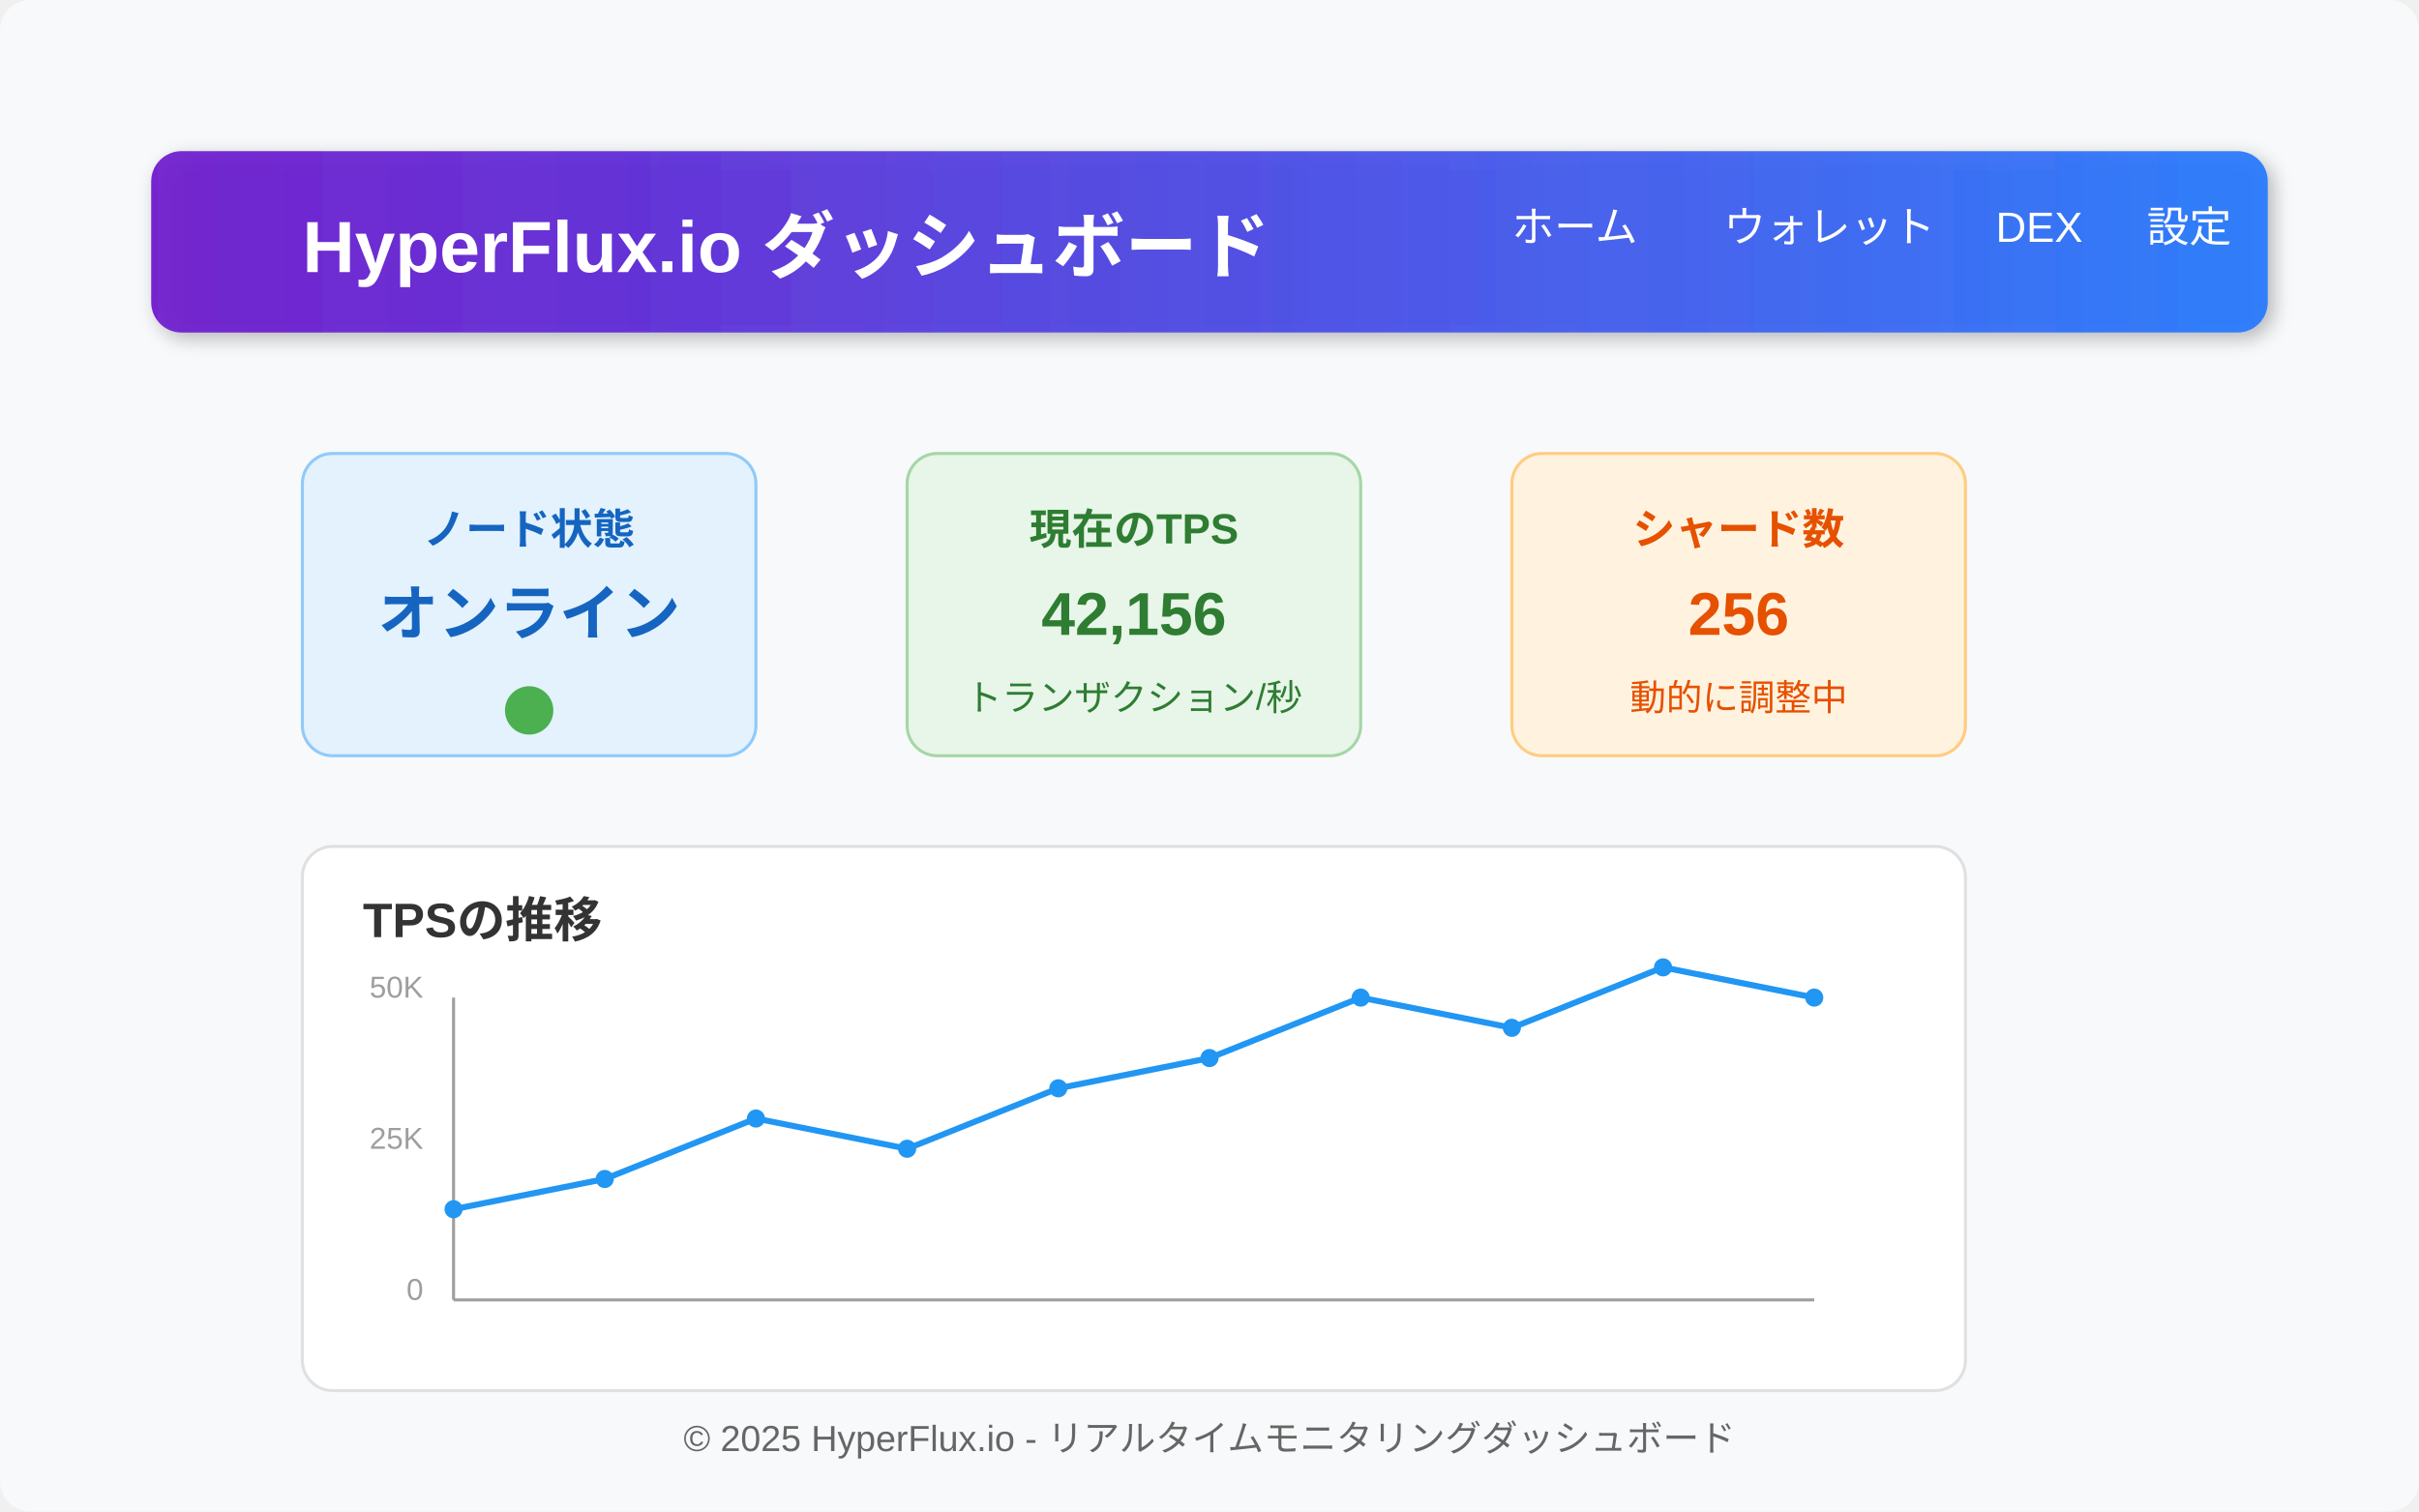
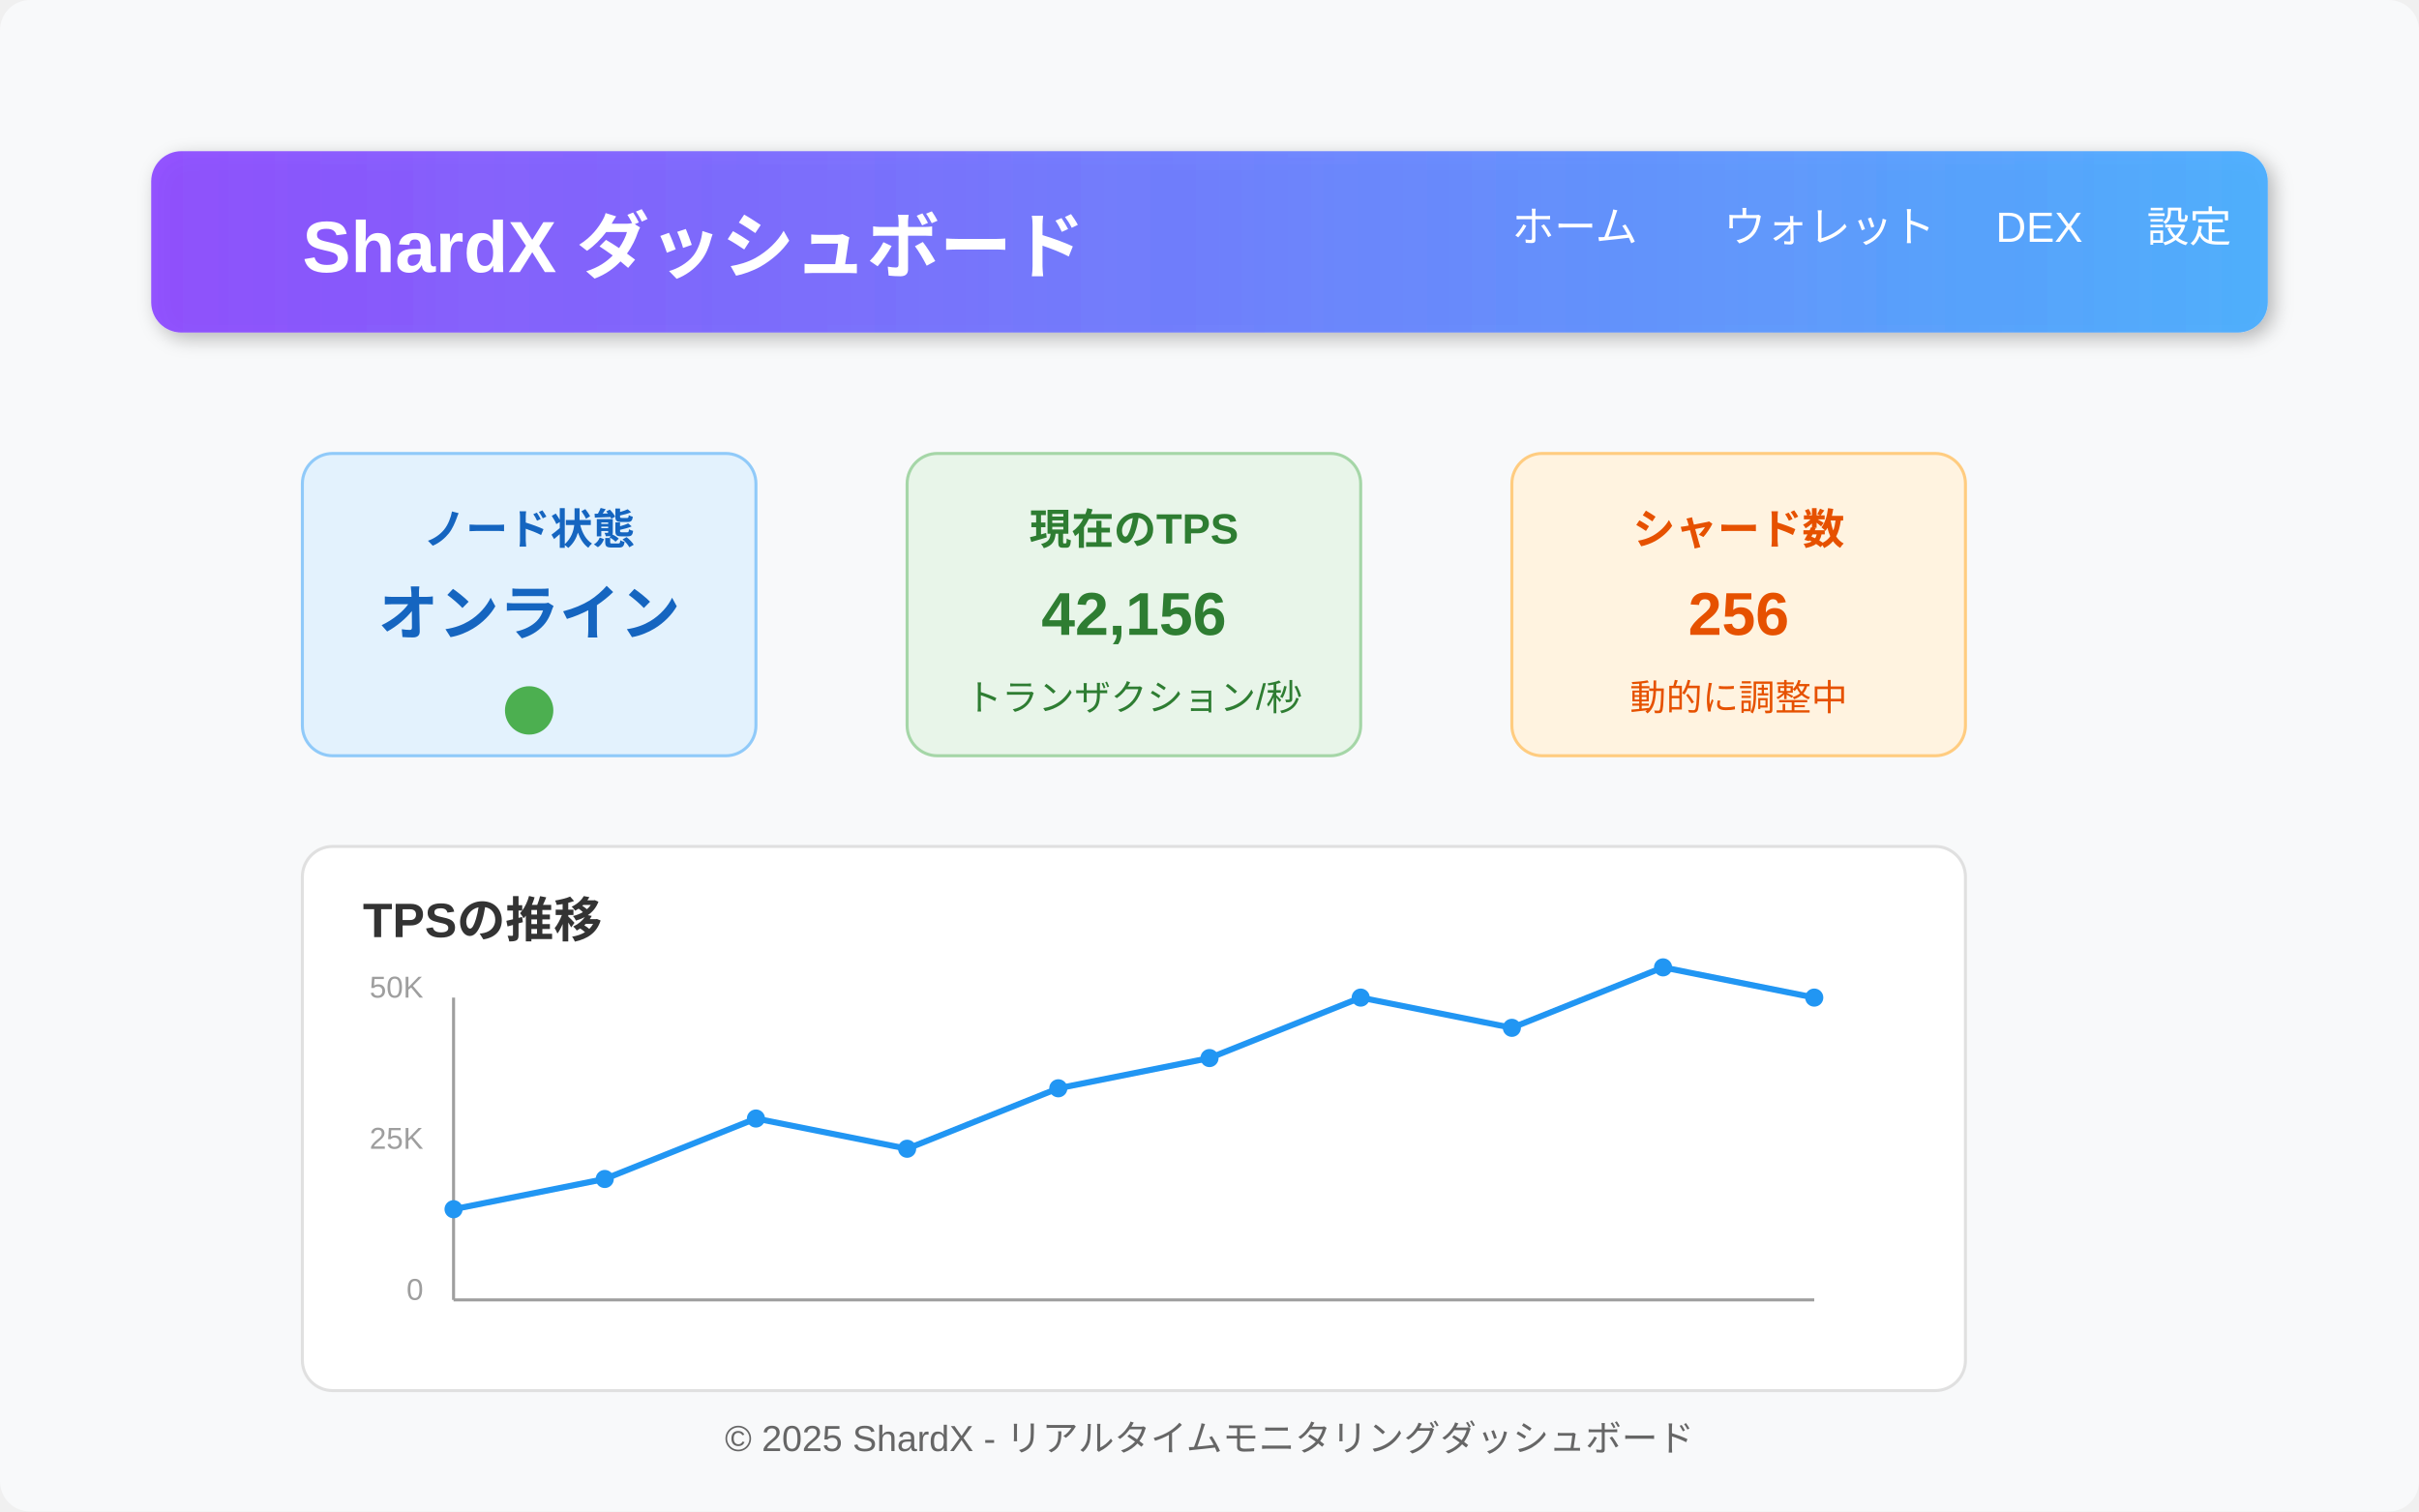
<svg xmlns="http://www.w3.org/2000/svg" width="800" height="500" viewBox="0 0 800 500">
  <defs>
    <linearGradient id="header-gradient" x1="0%" y1="0%" x2="100%" y2="0%">
-       <stop offset="0%" stop-color="#6a11cb" stop-opacity="0.9" />
-       <stop offset="100%" stop-color="#2575fc" stop-opacity="0.9" />
+       <stop offset="0%" stop-color="#8844ff" stop-opacity="0.9" />
+       <stop offset="100%" stop-color="#44aaff" stop-opacity="0.9" />
    </linearGradient>
    <filter id="shadow" x="-20%" y="-20%" width="140%" height="140%">
      <feDropShadow dx="2" dy="2" stdDeviation="3" flood-color="#000" flood-opacity="0.3" />
    </filter>
  </defs>
  <rect width="800" height="500" fill="#f8f9fa" rx="10" ry="10" />
  <rect x="50" y="50" width="700" height="60" rx="10" ry="10" fill="url(#header-gradient)" filter="url(#shadow)" />
-   <text x="100" y="90" font-family="Arial, sans-serif" font-size="24" font-weight="bold" fill="white">HyperFlux.io ダッシュボード</text>
+   <text x="100" y="90" font-family="Arial, sans-serif" font-size="24" font-weight="bold" fill="white">ShardX ダッシュボード</text>
  <g transform="translate(500, 80)">
    <text x="0" y="0" font-family="Arial, sans-serif" font-size="14" fill="white">ホーム</text>
    <text x="70" y="0" font-family="Arial, sans-serif" font-size="14" fill="white">ウォレット</text>
    <text x="160" y="0" font-family="Arial, sans-serif" font-size="14" fill="white">DEX</text>
    <text x="210" y="0" font-family="Arial, sans-serif" font-size="14" fill="white">設定</text>
  </g>
  <g transform="translate(100, 150)">
    <rect x="0" y="0" width="150" height="100" rx="10" ry="10" fill="#E3F2FD" stroke="#90CAF9" stroke-width="1" />
    <text x="75" y="30" font-family="Arial, sans-serif" font-size="14" font-weight="bold" text-anchor="middle" fill="#1565C0">ノード状態</text>
    <text x="75" y="60" font-family="Arial, sans-serif" font-size="20" font-weight="bold" text-anchor="middle" fill="#1565C0">オンライン</text>
    <circle cx="75" cy="85" r="8" fill="#4CAF50" />
  </g>
  <g transform="translate(300, 150)">
    <rect x="0" y="0" width="150" height="100" rx="10" ry="10" fill="#E8F5E9" stroke="#A5D6A7" stroke-width="1" />
    <text x="75" y="30" font-family="Arial, sans-serif" font-size="14" font-weight="bold" text-anchor="middle" fill="#2E7D32">現在のTPS</text>
    <text x="75" y="60" font-family="Arial, sans-serif" font-size="20" font-weight="bold" text-anchor="middle" fill="#2E7D32">42,156</text>
    <text x="75" y="85" font-family="Arial, sans-serif" font-size="12" text-anchor="middle" fill="#2E7D32">トランザクション/秒</text>
  </g>
  <g transform="translate(500, 150)">
    <rect x="0" y="0" width="150" height="100" rx="10" ry="10" fill="#FFF3E0" stroke="#FFCC80" stroke-width="1" />
    <text x="75" y="30" font-family="Arial, sans-serif" font-size="14" font-weight="bold" text-anchor="middle" fill="#E65100">シャード数</text>
    <text x="75" y="60" font-family="Arial, sans-serif" font-size="20" font-weight="bold" text-anchor="middle" fill="#E65100">256</text>
    <text x="75" y="85" font-family="Arial, sans-serif" font-size="12" text-anchor="middle" fill="#E65100">動的に調整中</text>
  </g>
  <g transform="translate(100, 280)">
    <rect x="0" y="0" width="550" height="180" rx="10" ry="10" fill="white" stroke="#E0E0E0" stroke-width="1" />
    <text x="20" y="30" font-family="Arial, sans-serif" font-size="16" font-weight="bold" fill="#333">TPSの推移</text>
    <line x1="50" y1="150" x2="500" y2="150" stroke="#9E9E9E" stroke-width="1" />
    <line x1="50" y1="50" x2="50" y2="150" stroke="#9E9E9E" stroke-width="1" />
    <text x="40" y="150" font-family="Arial, sans-serif" font-size="10" text-anchor="end" fill="#9E9E9E">0</text>
    <text x="40" y="100" font-family="Arial, sans-serif" font-size="10" text-anchor="end" fill="#9E9E9E">25K</text>
    <text x="40" y="50" font-family="Arial, sans-serif" font-size="10" text-anchor="end" fill="#9E9E9E">50K</text>
    <polyline points="50,120 100,110 150,90 200,100 250,80 300,70 350,50 400,60 450,40 500,50" fill="none" stroke="#2196F3" stroke-width="2" />
    <circle cx="50" cy="120" r="3" fill="#2196F3" />
    <circle cx="100" cy="110" r="3" fill="#2196F3" />
    <circle cx="150" cy="90" r="3" fill="#2196F3" />
    <circle cx="200" cy="100" r="3" fill="#2196F3" />
    <circle cx="250" cy="80" r="3" fill="#2196F3" />
    <circle cx="300" cy="70" r="3" fill="#2196F3" />
    <circle cx="350" cy="50" r="3" fill="#2196F3" />
    <circle cx="400" cy="60" r="3" fill="#2196F3" />
    <circle cx="450" cy="40" r="3" fill="#2196F3" />
    <circle cx="500" cy="50" r="3" fill="#2196F3" />
  </g>
-   <text x="400" y="480" font-family="Arial, sans-serif" font-size="12" text-anchor="middle" fill="#666">© 2025 HyperFlux.io - リアルタイムモニタリングダッシュボード</text>
+   <text x="400" y="480" font-family="Arial, sans-serif" font-size="12" text-anchor="middle" fill="#666">© 2025 ShardX - リアルタイムモニタリングダッシュボード</text>
</svg>
